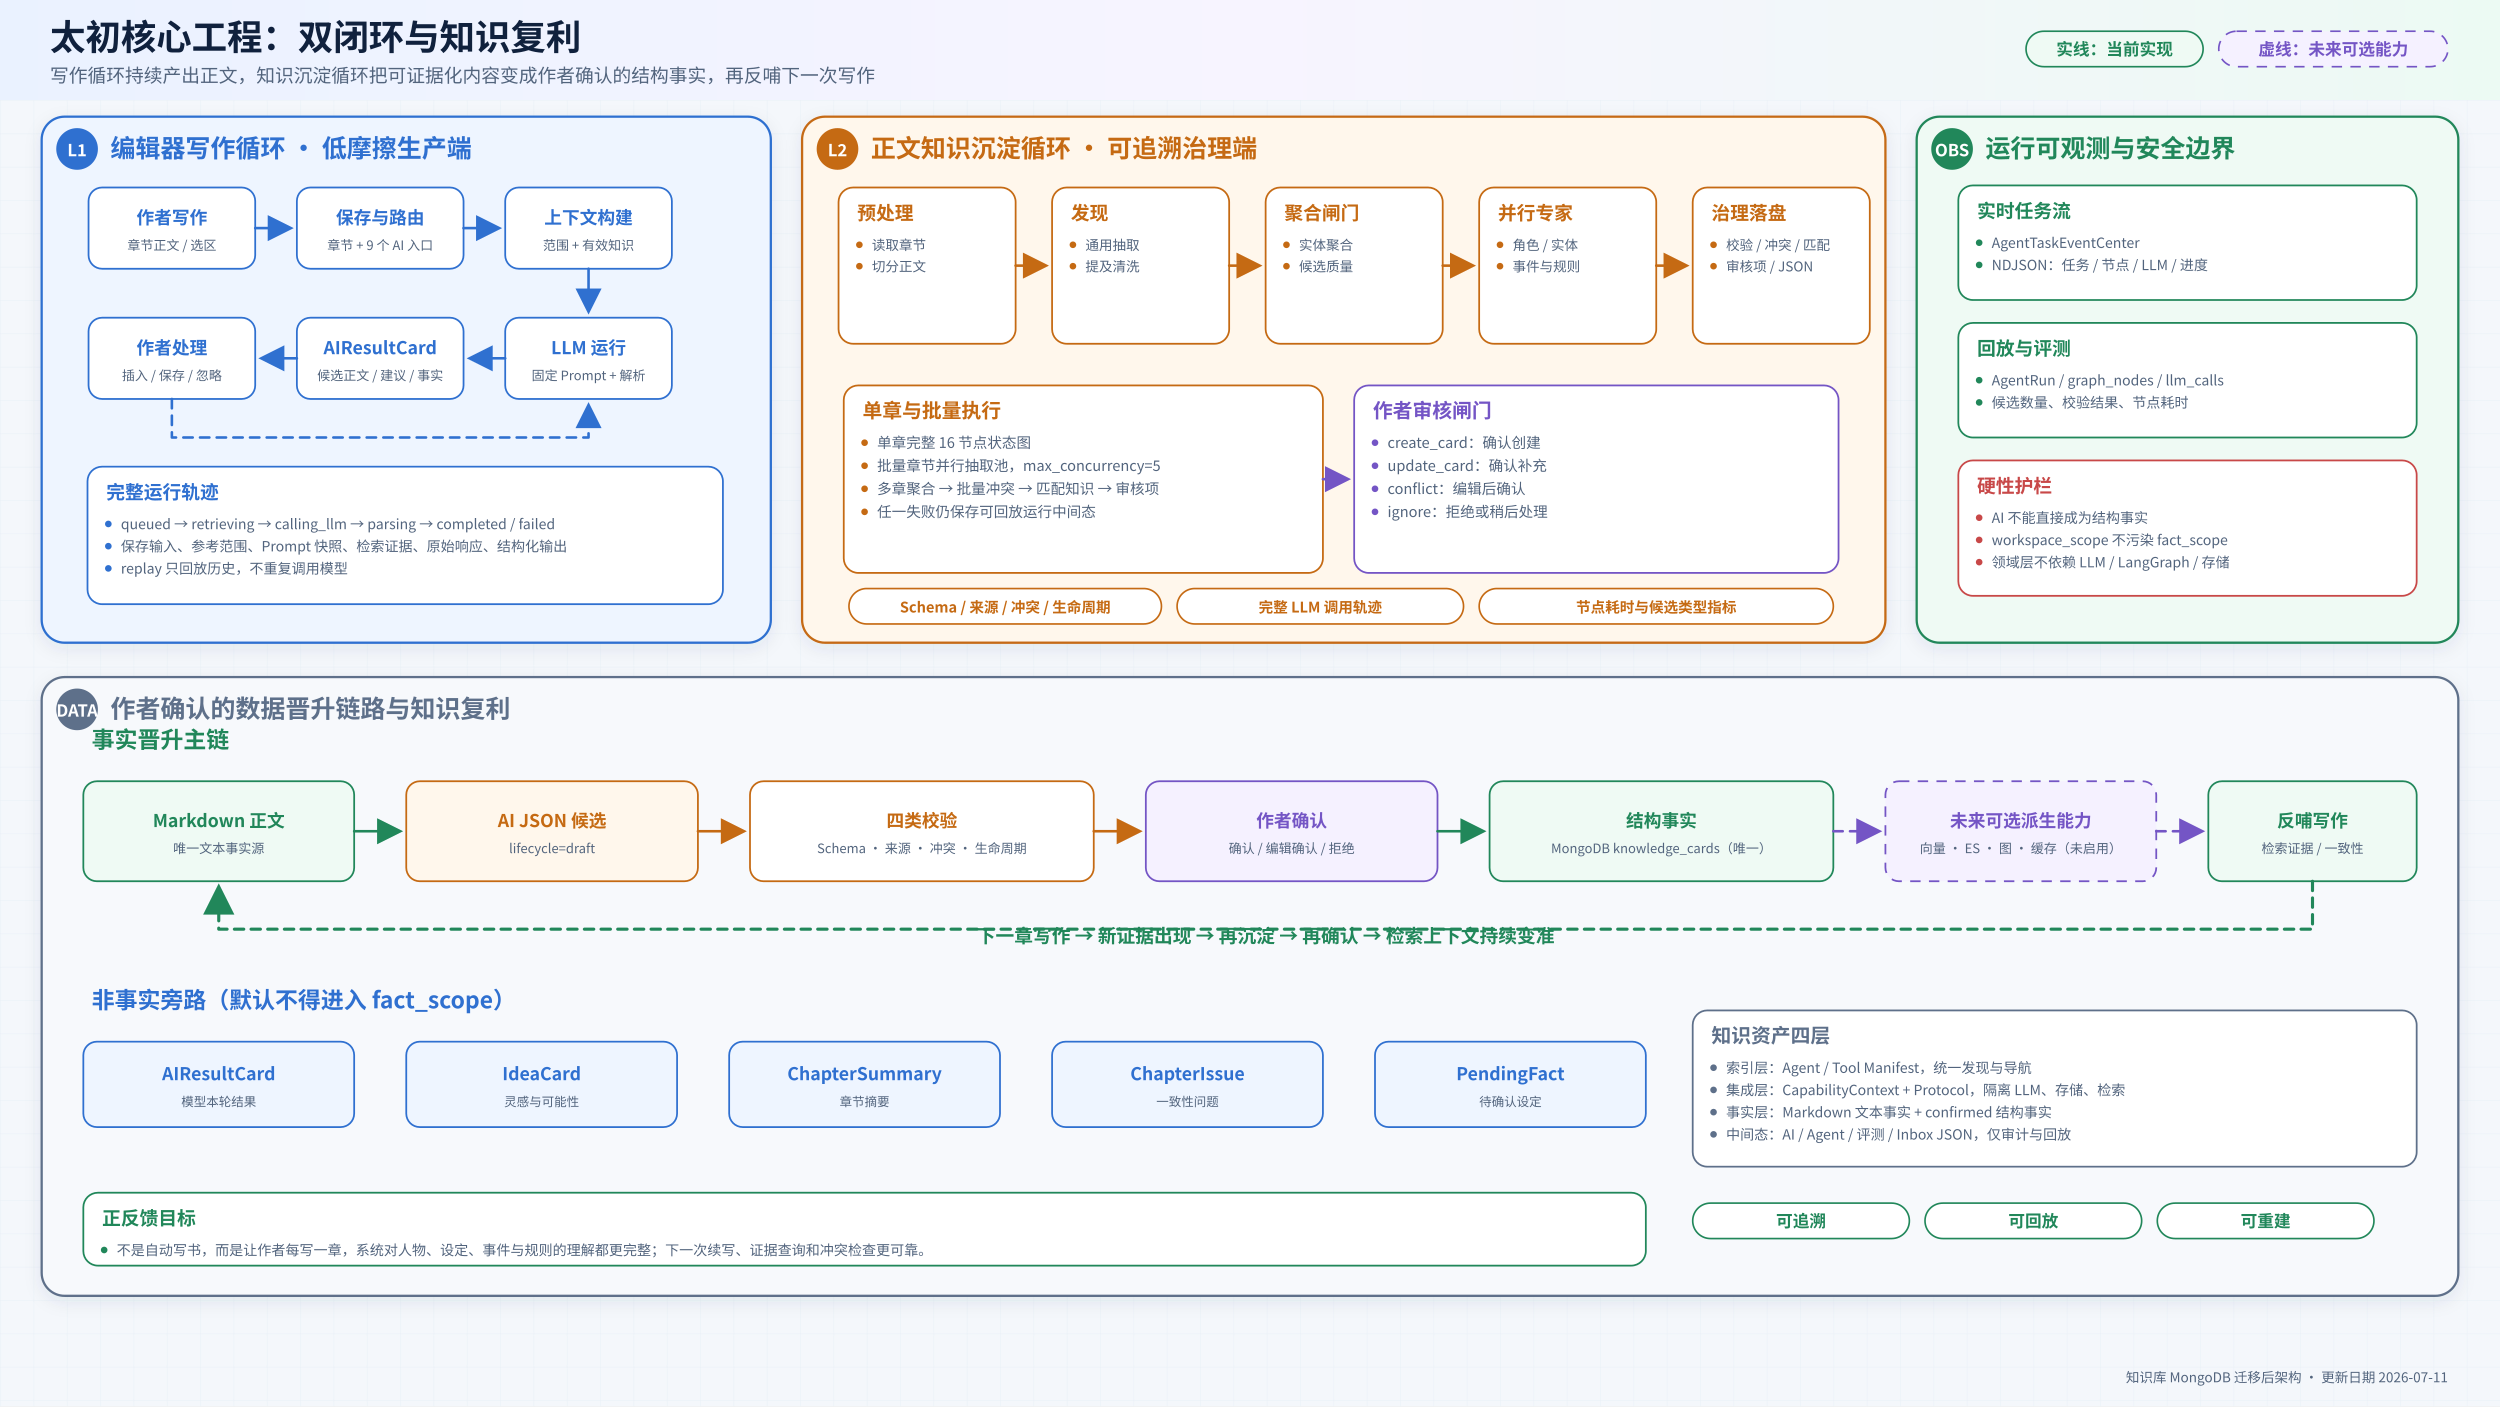
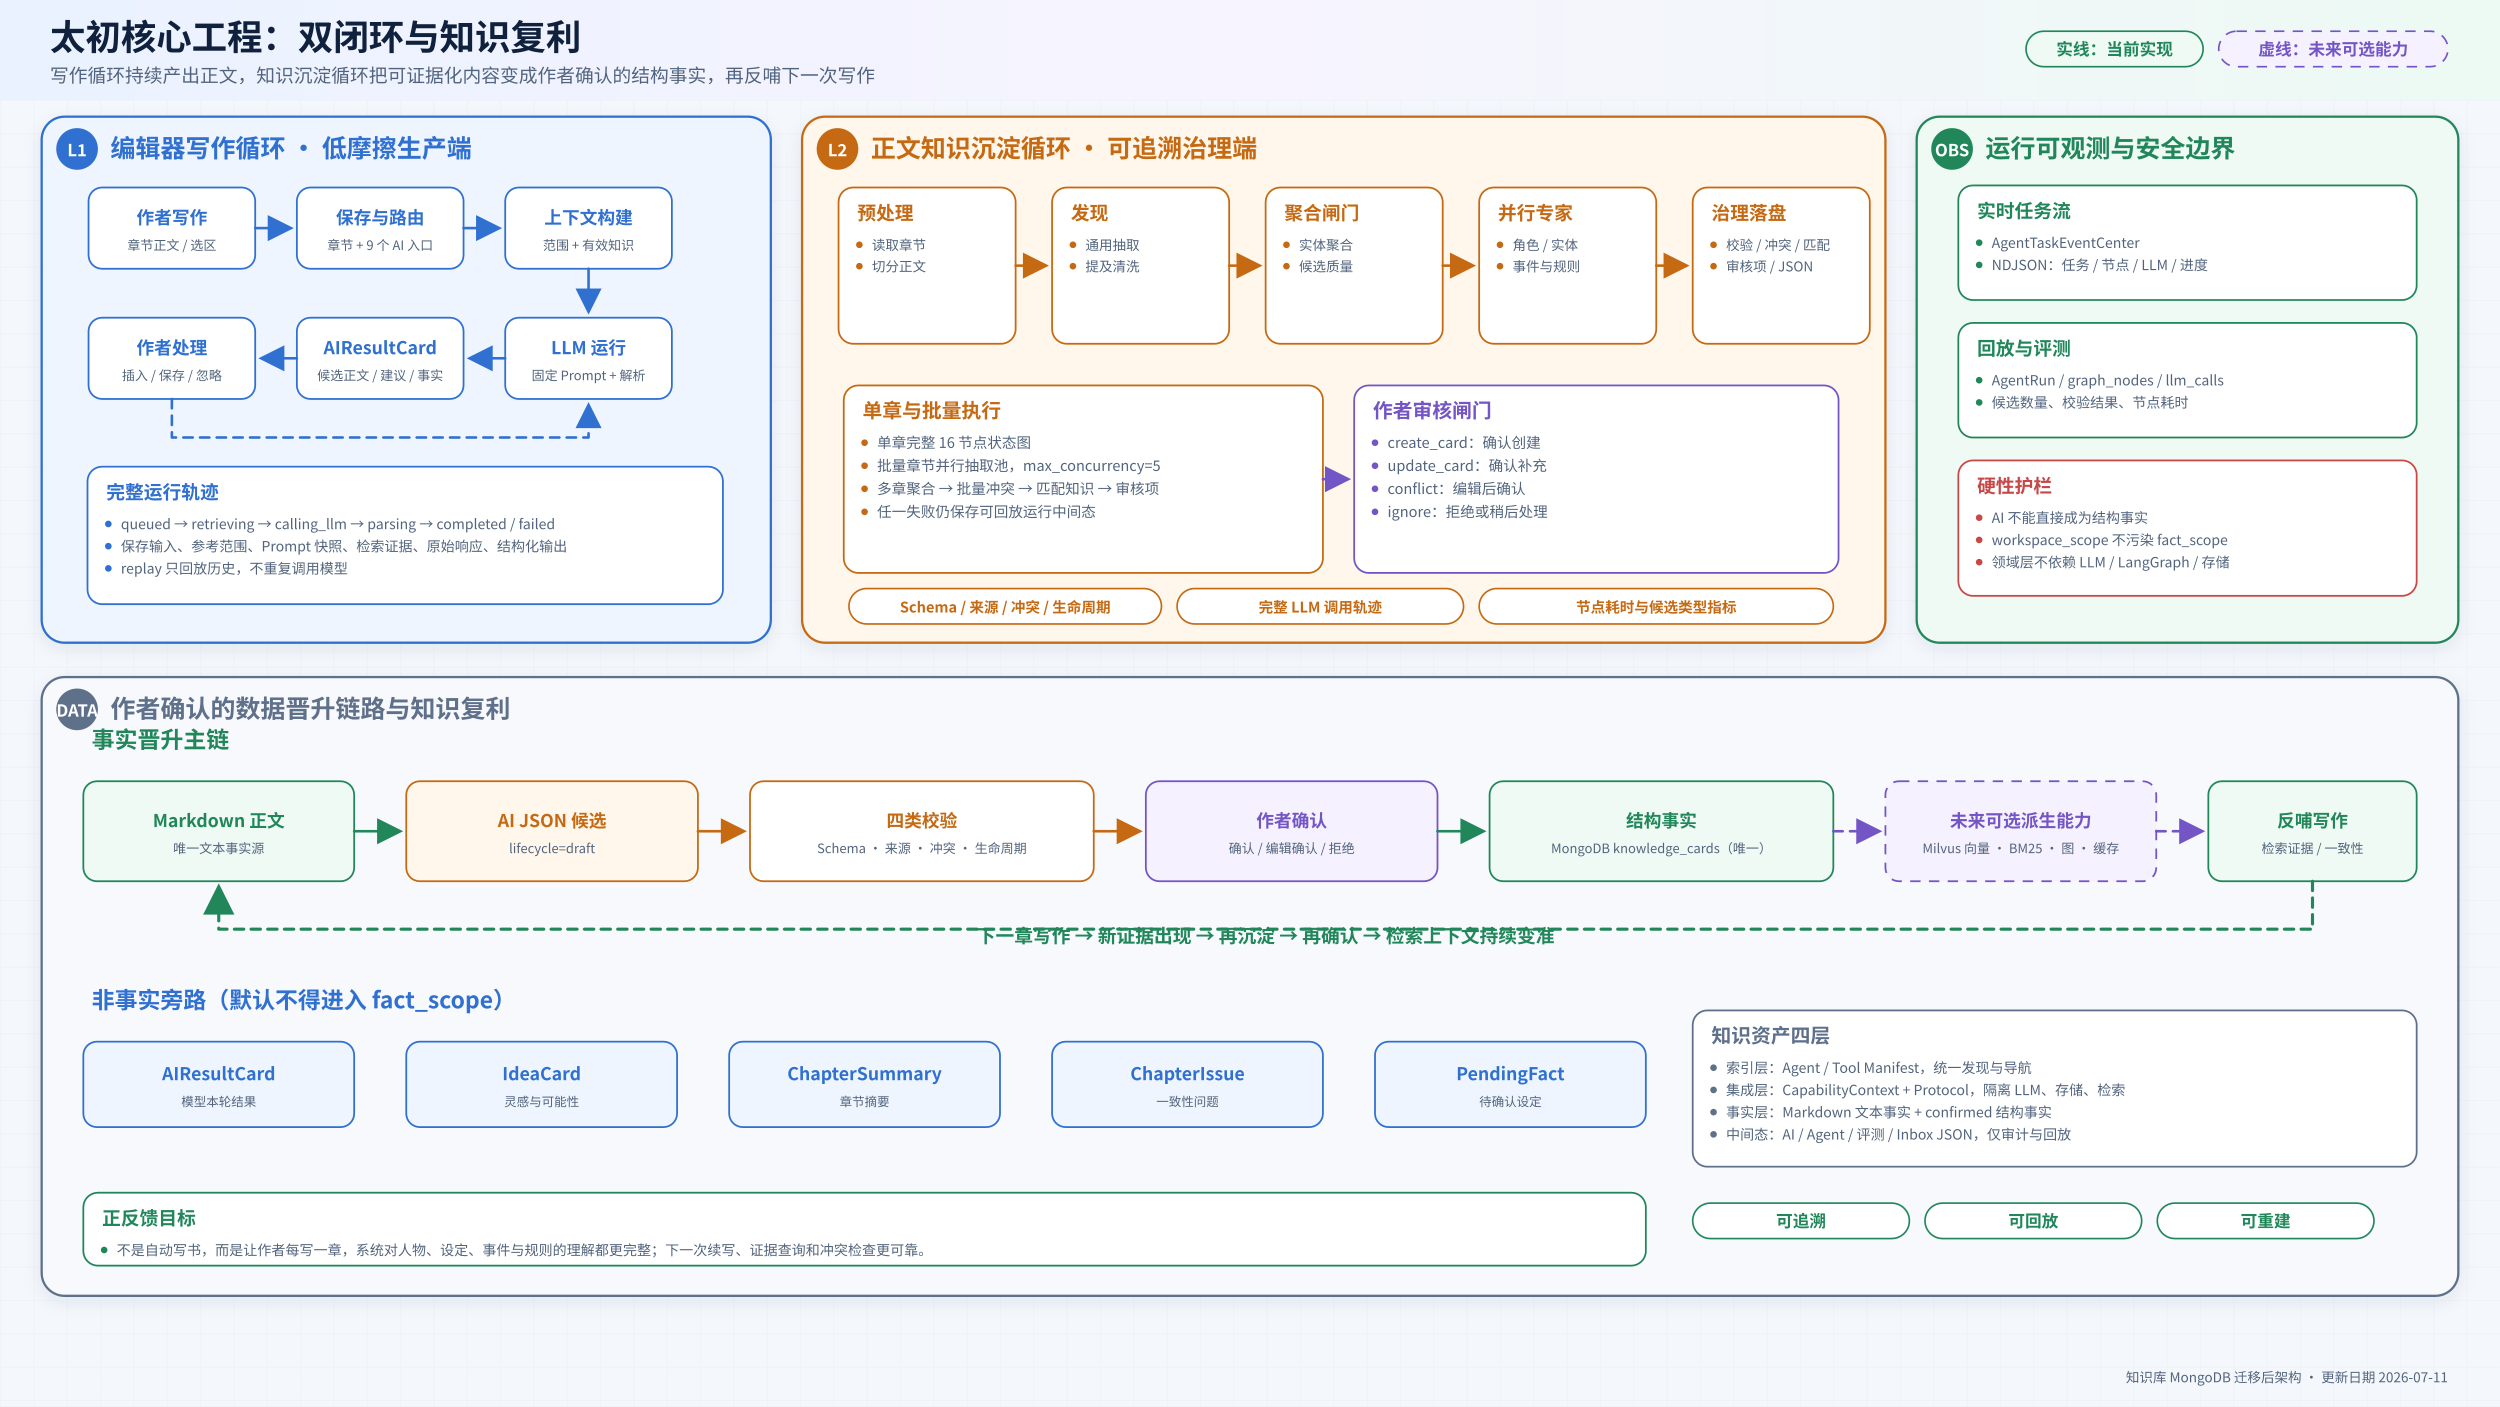
<svg xmlns="http://www.w3.org/2000/svg" width="2400" height="1350" viewBox="0 0 2400 1350">
  <defs>
    <filter id="shadow" x="-10%" y="-10%" width="120%" height="130%">
      <feDropShadow dx="0" dy="5" stdDeviation="8" flood-color="#23395D" flood-opacity="0.08" />
    </filter>
    <marker id="arrow" markerWidth="10" markerHeight="10" refX="8" refY="5" orient="auto">
      <path d="M0,0 L10,5 L0,10 z" fill="context-stroke" />
    </marker>
    <pattern id="grid" width="32" height="32" patternUnits="userSpaceOnUse">
      <path d="M32 0H0V32" fill="none" stroke="#D9E2EE" stroke-opacity="0.38" stroke-width="1" />
    </pattern>
    <linearGradient id="headerGlow" x1="0" x2="1">
      <stop offset="0" stop-color="#EAF2FF" />
      <stop offset="0.5" stop-color="#F7F4FF" />
      <stop offset="1" stop-color="#ECFAF3" />
    </linearGradient>
  </defs>
  <rect width="2400" height="1350" fill="#F4F7FB" />
  <rect width="2400" height="1350" fill="url(#grid)" />
  <rect x="0" y="0" width="2400" height="96" fill="url(#headerGlow)" />
  <text x="48" y="48" font-family="Microsoft YaHei, Noto Sans CJK SC, PingFang SC, sans-serif" font-size="34" font-weight="800" fill="#10213D" text-anchor="start" opacity="1.0">
    <tspan x="48" dy="0">太初核心工程：双闭环与知识复利</tspan>
  </text>
  <text x="48" y="79" font-family="Microsoft YaHei, Noto Sans CJK SC, PingFang SC, sans-serif" font-size="18" font-weight="400" fill="#52647D" text-anchor="start" opacity="1.0">
    <tspan x="48" dy="0">写作循环持续产出正文，知识沉淀循环把可证据化内容变成作者确认的结构事实，再反哺下一次写作</tspan>
  </text>
  <rect x="1945" y="30" width="170" height="34" rx="17" fill="#EFFAF4" fill-opacity="1.0" stroke="#21875A" stroke-width="1.6" />
  <text x="2030.0" y="53" font-family="Microsoft YaHei, Noto Sans CJK SC, PingFang SC, sans-serif" font-size="16" font-weight="600" fill="#21875A" text-anchor="middle" opacity="1.0">
    <tspan x="2030.0" dy="0">实线：当前实现</tspan>
  </text>
  <rect x="2130" y="30" width="220" height="34" rx="17" fill="#F5F1FF" fill-opacity="1.0" stroke="#7455C5" stroke-width="1.6" stroke-dasharray="10 8" />
  <text x="2240.0" y="53" font-family="Microsoft YaHei, Noto Sans CJK SC, PingFang SC, sans-serif" font-size="16" font-weight="600" fill="#7455C5" text-anchor="middle" opacity="1.0">
    <tspan x="2240.0" dy="0">虚线：未来可选能力</tspan>
  </text>
  <rect x="40" y="112" width="700" height="505" rx="22" fill="#EEF5FF" fill-opacity="1.0" stroke="#2F70D0" stroke-width="2.2" filter="url(#shadow)" />
  <circle cx="74" cy="143" r="20" fill="#2F70D0" stroke="none" stroke-width="0" />
  <text x="74" y="150" font-family="Microsoft YaHei, Noto Sans CJK SC, PingFang SC, sans-serif" font-size="16" font-weight="700" fill="#FFFFFF" text-anchor="middle" opacity="1.0">
    <tspan x="74" dy="0">L1</tspan>
  </text>
  <text x="106" y="151" font-family="Microsoft YaHei, Noto Sans CJK SC, PingFang SC, sans-serif" font-size="24" font-weight="700" fill="#2F70D0" text-anchor="start" opacity="1.0">
    <tspan x="106" dy="0">编辑器写作循环 · 低摩擦生产端</tspan>
  </text>
  <rect x="85" y="180" width="160" height="78" rx="13" fill="#FFFFFF" fill-opacity="1.0" stroke="#2F70D0" stroke-width="1.7" />
  <text x="165.0" y="215.0" font-family="Microsoft YaHei, Noto Sans CJK SC, PingFang SC, sans-serif" font-size="17" font-weight="700" fill="#2F70D0" text-anchor="middle" opacity="1.0">
    <tspan x="165.0" dy="0">作者写作</tspan>
  </text>
  <text x="165.0" y="240.0" font-family="Microsoft YaHei, Noto Sans CJK SC, PingFang SC, sans-serif" font-size="12.5" font-weight="400" fill="#52647D" text-anchor="middle" opacity="1.0">
    <tspan x="165.0" dy="0">章节正文 / 选区</tspan>
  </text>
  <rect x="285" y="180" width="160" height="78" rx="13" fill="#FFFFFF" fill-opacity="1.0" stroke="#2F70D0" stroke-width="1.7" />
  <text x="365.0" y="215.0" font-family="Microsoft YaHei, Noto Sans CJK SC, PingFang SC, sans-serif" font-size="17" font-weight="700" fill="#2F70D0" text-anchor="middle" opacity="1.0">
    <tspan x="365.0" dy="0">保存与路由</tspan>
  </text>
  <text x="365.0" y="240.0" font-family="Microsoft YaHei, Noto Sans CJK SC, PingFang SC, sans-serif" font-size="12.5" font-weight="400" fill="#52647D" text-anchor="middle" opacity="1.0">
    <tspan x="365.0" dy="0">章节 + 9 个 AI 入口</tspan>
  </text>
  <rect x="485" y="180" width="160" height="78" rx="13" fill="#FFFFFF" fill-opacity="1.0" stroke="#2F70D0" stroke-width="1.7" />
  <text x="565.0" y="215.0" font-family="Microsoft YaHei, Noto Sans CJK SC, PingFang SC, sans-serif" font-size="17" font-weight="700" fill="#2F70D0" text-anchor="middle" opacity="1.0">
    <tspan x="565.0" dy="0">上下文构建</tspan>
  </text>
  <text x="565.0" y="240.0" font-family="Microsoft YaHei, Noto Sans CJK SC, PingFang SC, sans-serif" font-size="12.5" font-weight="400" fill="#52647D" text-anchor="middle" opacity="1.0">
    <tspan x="565.0" dy="0">范围 + 有效知识</tspan>
  </text>
  <rect x="485" y="305" width="160" height="78" rx="13" fill="#FFFFFF" fill-opacity="1.0" stroke="#2F70D0" stroke-width="1.7" />
  <text x="565.0" y="340.0" font-family="Microsoft YaHei, Noto Sans CJK SC, PingFang SC, sans-serif" font-size="17" font-weight="700" fill="#2F70D0" text-anchor="middle" opacity="1.0">
    <tspan x="565.0" dy="0">LLM 运行</tspan>
  </text>
  <text x="565.0" y="365.0" font-family="Microsoft YaHei, Noto Sans CJK SC, PingFang SC, sans-serif" font-size="12.5" font-weight="400" fill="#52647D" text-anchor="middle" opacity="1.0">
    <tspan x="565.0" dy="0">固定 Prompt + 解析</tspan>
  </text>
  <rect x="285" y="305" width="160" height="78" rx="13" fill="#FFFFFF" fill-opacity="1.0" stroke="#2F70D0" stroke-width="1.7" />
  <text x="365.0" y="340.0" font-family="Microsoft YaHei, Noto Sans CJK SC, PingFang SC, sans-serif" font-size="17" font-weight="700" fill="#2F70D0" text-anchor="middle" opacity="1.0">
    <tspan x="365.0" dy="0">AIResultCard</tspan>
  </text>
  <text x="365.0" y="365.0" font-family="Microsoft YaHei, Noto Sans CJK SC, PingFang SC, sans-serif" font-size="12.5" font-weight="400" fill="#52647D" text-anchor="middle" opacity="1.0">
    <tspan x="365.0" dy="0">候选正文 / 建议 / 事实</tspan>
  </text>
  <rect x="85" y="305" width="160" height="78" rx="13" fill="#FFFFFF" fill-opacity="1.0" stroke="#2F70D0" stroke-width="1.7" />
  <text x="165.0" y="340.0" font-family="Microsoft YaHei, Noto Sans CJK SC, PingFang SC, sans-serif" font-size="17" font-weight="700" fill="#2F70D0" text-anchor="middle" opacity="1.0">
    <tspan x="165.0" dy="0">作者处理</tspan>
  </text>
  <text x="165.0" y="365.0" font-family="Microsoft YaHei, Noto Sans CJK SC, PingFang SC, sans-serif" font-size="12.5" font-weight="400" fill="#52647D" text-anchor="middle" opacity="1.0">
    <tspan x="165.0" dy="0">插入 / 保存 / 忽略</tspan>
  </text>
  <path d="M245 219 L277 219" fill="none" stroke="#2F70D0" stroke-width="2.5" stroke-linecap="round" opacity="1.0" marker-end="url(#arrow)" />
  <path d="M445 219 L477 219" fill="none" stroke="#2F70D0" stroke-width="2.5" stroke-linecap="round" opacity="1.0" marker-end="url(#arrow)" />
  <path d="M565 258 L565 297" fill="none" stroke="#2F70D0" stroke-width="2.5" stroke-linecap="round" opacity="1.0" marker-end="url(#arrow)" />
  <path d="M485 344 L453 344" fill="none" stroke="#2F70D0" stroke-width="2.5" stroke-linecap="round" opacity="1.0" marker-end="url(#arrow)" />
  <path d="M285 344 L253 344" fill="none" stroke="#2F70D0" stroke-width="2.5" stroke-linecap="round" opacity="1.0" marker-end="url(#arrow)" />
  <path d="M165 383 V420 H565 V391" fill="none" stroke="#2F70D0" stroke-width="2.5" stroke-linecap="round" stroke-linejoin="round" opacity="1.0" stroke-dasharray="9 7" marker-end="url(#arrow)" />
  <rect x="84" y="448" width="610" height="132" rx="14" fill="#FFFFFF" fill-opacity="1.0" stroke="#2F70D0" stroke-width="1.7" />
  <text x="102" y="479" font-family="Microsoft YaHei, Noto Sans CJK SC, PingFang SC, sans-serif" font-size="18" font-weight="700" fill="#2F70D0" text-anchor="start" opacity="1.0">
    <tspan x="102" dy="0">完整运行轨迹</tspan>
  </text>
  <circle cx="104" cy="503" r="3.2" fill="#2F70D0" stroke="none" stroke-width="0" />
  <text x="116" y="508" font-family="Microsoft YaHei, Noto Sans CJK SC, PingFang SC, sans-serif" font-size="13.5" font-weight="400" fill="#52647D" text-anchor="start" opacity="1.0">
    <tspan x="116" dy="0">queued → retrieving → calling_llm → parsing → completed / failed</tspan>
  </text>
  <circle cx="104" cy="524.33" r="3.2" fill="#2F70D0" stroke="none" stroke-width="0" />
  <text x="116" y="529.33" font-family="Microsoft YaHei, Noto Sans CJK SC, PingFang SC, sans-serif" font-size="13.5" font-weight="400" fill="#52647D" text-anchor="start" opacity="1.0">
    <tspan x="116" dy="0">保存输入、参考范围、Prompt 快照、检索证据、原始响应、结构化输出</tspan>
  </text>
  <circle cx="104" cy="545.66" r="3.2" fill="#2F70D0" stroke="none" stroke-width="0" />
  <text x="116" y="550.66" font-family="Microsoft YaHei, Noto Sans CJK SC, PingFang SC, sans-serif" font-size="13.5" font-weight="400" fill="#52647D" text-anchor="start" opacity="1.0">
    <tspan x="116" dy="0">replay 只回放历史，不重复调用模型</tspan>
  </text>
  <rect x="770" y="112" width="1040" height="505" rx="22" fill="#FFF7EC" fill-opacity="1.0" stroke="#C56A13" stroke-width="2.2" filter="url(#shadow)" />
  <circle cx="804" cy="143" r="20" fill="#C56A13" stroke="none" stroke-width="0" />
  <text x="804" y="150" font-family="Microsoft YaHei, Noto Sans CJK SC, PingFang SC, sans-serif" font-size="16" font-weight="700" fill="#FFFFFF" text-anchor="middle" opacity="1.0">
    <tspan x="804" dy="0">L2</tspan>
  </text>
  <text x="836" y="151" font-family="Microsoft YaHei, Noto Sans CJK SC, PingFang SC, sans-serif" font-size="24" font-weight="700" fill="#C56A13" text-anchor="start" opacity="1.0">
    <tspan x="836" dy="0">正文知识沉淀循环 · 可追溯治理端</tspan>
  </text>
  <rect x="805" y="180" width="170" height="150" rx="14" fill="#FFFFFF" fill-opacity="1.0" stroke="#C56A13" stroke-width="1.7" />
  <text x="823" y="211" font-family="Microsoft YaHei, Noto Sans CJK SC, PingFang SC, sans-serif" font-size="18" font-weight="700" fill="#C56A13" text-anchor="start" opacity="1.0">
    <tspan x="823" dy="0">预处理</tspan>
  </text>
  <circle cx="825" cy="235" r="3.2" fill="#C56A13" stroke="none" stroke-width="0" />
  <text x="837" y="240" font-family="Microsoft YaHei, Noto Sans CJK SC, PingFang SC, sans-serif" font-size="13" font-weight="400" fill="#52647D" text-anchor="start" opacity="1.0">
    <tspan x="837" dy="0">读取章节</tspan>
  </text>
  <circle cx="825" cy="255.54" r="3.2" fill="#C56A13" stroke="none" stroke-width="0" />
  <text x="837" y="260.54" font-family="Microsoft YaHei, Noto Sans CJK SC, PingFang SC, sans-serif" font-size="13" font-weight="400" fill="#52647D" text-anchor="start" opacity="1.0">
    <tspan x="837" dy="0">切分正文</tspan>
  </text>
  <path d="M975 255 L1002 255" fill="none" stroke="#C56A13" stroke-width="2.5" stroke-linecap="round" opacity="1.0" marker-end="url(#arrow)" />
  <rect x="1010" y="180" width="170" height="150" rx="14" fill="#FFFFFF" fill-opacity="1.0" stroke="#C56A13" stroke-width="1.7" />
  <text x="1028" y="211" font-family="Microsoft YaHei, Noto Sans CJK SC, PingFang SC, sans-serif" font-size="18" font-weight="700" fill="#C56A13" text-anchor="start" opacity="1.0">
    <tspan x="1028" dy="0">发现</tspan>
  </text>
  <circle cx="1030" cy="235" r="3.2" fill="#C56A13" stroke="none" stroke-width="0" />
  <text x="1042" y="240" font-family="Microsoft YaHei, Noto Sans CJK SC, PingFang SC, sans-serif" font-size="13" font-weight="400" fill="#52647D" text-anchor="start" opacity="1.0">
    <tspan x="1042" dy="0">通用抽取</tspan>
  </text>
  <circle cx="1030" cy="255.54" r="3.2" fill="#C56A13" stroke="none" stroke-width="0" />
  <text x="1042" y="260.54" font-family="Microsoft YaHei, Noto Sans CJK SC, PingFang SC, sans-serif" font-size="13" font-weight="400" fill="#52647D" text-anchor="start" opacity="1.0">
    <tspan x="1042" dy="0">提及清洗</tspan>
  </text>
  <path d="M1180 255 L1207 255" fill="none" stroke="#C56A13" stroke-width="2.5" stroke-linecap="round" opacity="1.0" marker-end="url(#arrow)" />
  <rect x="1215" y="180" width="170" height="150" rx="14" fill="#FFFFFF" fill-opacity="1.0" stroke="#C56A13" stroke-width="1.7" />
  <text x="1233" y="211" font-family="Microsoft YaHei, Noto Sans CJK SC, PingFang SC, sans-serif" font-size="18" font-weight="700" fill="#C56A13" text-anchor="start" opacity="1.0">
    <tspan x="1233" dy="0">聚合闸门</tspan>
  </text>
  <circle cx="1235" cy="235" r="3.2" fill="#C56A13" stroke="none" stroke-width="0" />
  <text x="1247" y="240" font-family="Microsoft YaHei, Noto Sans CJK SC, PingFang SC, sans-serif" font-size="13" font-weight="400" fill="#52647D" text-anchor="start" opacity="1.0">
    <tspan x="1247" dy="0">实体聚合</tspan>
  </text>
  <circle cx="1235" cy="255.54" r="3.2" fill="#C56A13" stroke="none" stroke-width="0" />
  <text x="1247" y="260.54" font-family="Microsoft YaHei, Noto Sans CJK SC, PingFang SC, sans-serif" font-size="13" font-weight="400" fill="#52647D" text-anchor="start" opacity="1.0">
    <tspan x="1247" dy="0">候选质量</tspan>
  </text>
  <path d="M1385 255 L1412 255" fill="none" stroke="#C56A13" stroke-width="2.5" stroke-linecap="round" opacity="1.0" marker-end="url(#arrow)" />
  <rect x="1420" y="180" width="170" height="150" rx="14" fill="#FFFFFF" fill-opacity="1.0" stroke="#C56A13" stroke-width="1.7" />
  <text x="1438" y="211" font-family="Microsoft YaHei, Noto Sans CJK SC, PingFang SC, sans-serif" font-size="18" font-weight="700" fill="#C56A13" text-anchor="start" opacity="1.0">
    <tspan x="1438" dy="0">并行专家</tspan>
  </text>
  <circle cx="1440" cy="235" r="3.2" fill="#C56A13" stroke="none" stroke-width="0" />
  <text x="1452" y="240" font-family="Microsoft YaHei, Noto Sans CJK SC, PingFang SC, sans-serif" font-size="13" font-weight="400" fill="#52647D" text-anchor="start" opacity="1.0">
    <tspan x="1452" dy="0">角色 / 实体</tspan>
  </text>
  <circle cx="1440" cy="255.54" r="3.2" fill="#C56A13" stroke="none" stroke-width="0" />
  <text x="1452" y="260.54" font-family="Microsoft YaHei, Noto Sans CJK SC, PingFang SC, sans-serif" font-size="13" font-weight="400" fill="#52647D" text-anchor="start" opacity="1.0">
    <tspan x="1452" dy="0">事件与规则</tspan>
  </text>
  <path d="M1590 255 L1617 255" fill="none" stroke="#C56A13" stroke-width="2.5" stroke-linecap="round" opacity="1.0" marker-end="url(#arrow)" />
  <rect x="1625" y="180" width="170" height="150" rx="14" fill="#FFFFFF" fill-opacity="1.0" stroke="#C56A13" stroke-width="1.7" />
  <text x="1643" y="211" font-family="Microsoft YaHei, Noto Sans CJK SC, PingFang SC, sans-serif" font-size="18" font-weight="700" fill="#C56A13" text-anchor="start" opacity="1.0">
    <tspan x="1643" dy="0">治理落盘</tspan>
  </text>
  <circle cx="1645" cy="235" r="3.2" fill="#C56A13" stroke="none" stroke-width="0" />
  <text x="1657" y="240" font-family="Microsoft YaHei, Noto Sans CJK SC, PingFang SC, sans-serif" font-size="13" font-weight="400" fill="#52647D" text-anchor="start" opacity="1.0">
    <tspan x="1657" dy="0">校验 / 冲突 / 匹配</tspan>
  </text>
  <circle cx="1645" cy="255.54" r="3.2" fill="#C56A13" stroke="none" stroke-width="0" />
  <text x="1657" y="260.54" font-family="Microsoft YaHei, Noto Sans CJK SC, PingFang SC, sans-serif" font-size="13" font-weight="400" fill="#52647D" text-anchor="start" opacity="1.0">
    <tspan x="1657" dy="0">审核项 / JSON</tspan>
  </text>
  <rect x="810" y="370" width="460" height="180" rx="14" fill="#FFFFFF" fill-opacity="1.0" stroke="#C56A13" stroke-width="1.7" />
  <text x="828" y="401" font-family="Microsoft YaHei, Noto Sans CJK SC, PingFang SC, sans-serif" font-size="19" font-weight="700" fill="#C56A13" text-anchor="start" opacity="1.0">
    <tspan x="828" dy="0">单章与批量执行</tspan>
  </text>
  <circle cx="830" cy="425" r="3.2" fill="#C56A13" stroke="none" stroke-width="0" />
  <text x="842" y="430" font-family="Microsoft YaHei, Noto Sans CJK SC, PingFang SC, sans-serif" font-size="14" font-weight="400" fill="#52647D" text-anchor="start" opacity="1.0">
    <tspan x="842" dy="0">单章完整 16 节点状态图</tspan>
  </text>
  <circle cx="830" cy="447.12" r="3.2" fill="#C56A13" stroke="none" stroke-width="0" />
  <text x="842" y="452.12" font-family="Microsoft YaHei, Noto Sans CJK SC, PingFang SC, sans-serif" font-size="14" font-weight="400" fill="#52647D" text-anchor="start" opacity="1.0">
    <tspan x="842" dy="0">批量章节并行抽取池，max_concurrency=5</tspan>
  </text>
  <circle cx="830" cy="469.24" r="3.2" fill="#C56A13" stroke="none" stroke-width="0" />
  <text x="842" y="474.24" font-family="Microsoft YaHei, Noto Sans CJK SC, PingFang SC, sans-serif" font-size="14" font-weight="400" fill="#52647D" text-anchor="start" opacity="1.0">
    <tspan x="842" dy="0">多章聚合 → 批量冲突 → 匹配知识 → 审核项</tspan>
  </text>
  <circle cx="830" cy="491.36" r="3.2" fill="#C56A13" stroke="none" stroke-width="0" />
  <text x="842" y="496.36" font-family="Microsoft YaHei, Noto Sans CJK SC, PingFang SC, sans-serif" font-size="14" font-weight="400" fill="#52647D" text-anchor="start" opacity="1.0">
    <tspan x="842" dy="0">任一失败仍保存可回放运行中间态</tspan>
  </text>
  <rect x="1300" y="370" width="465" height="180" rx="14" fill="#FFFFFF" fill-opacity="1.0" stroke="#7455C5" stroke-width="1.7" />
  <text x="1318" y="401" font-family="Microsoft YaHei, Noto Sans CJK SC, PingFang SC, sans-serif" font-size="19" font-weight="700" fill="#7455C5" text-anchor="start" opacity="1.0">
    <tspan x="1318" dy="0">作者审核闸门</tspan>
  </text>
  <circle cx="1320" cy="425" r="3.2" fill="#7455C5" stroke="none" stroke-width="0" />
  <text x="1332" y="430" font-family="Microsoft YaHei, Noto Sans CJK SC, PingFang SC, sans-serif" font-size="14" font-weight="400" fill="#52647D" text-anchor="start" opacity="1.0">
    <tspan x="1332" dy="0">create_card：确认创建</tspan>
  </text>
  <circle cx="1320" cy="447.12" r="3.2" fill="#7455C5" stroke="none" stroke-width="0" />
  <text x="1332" y="452.12" font-family="Microsoft YaHei, Noto Sans CJK SC, PingFang SC, sans-serif" font-size="14" font-weight="400" fill="#52647D" text-anchor="start" opacity="1.0">
    <tspan x="1332" dy="0">update_card：确认补充</tspan>
  </text>
  <circle cx="1320" cy="469.24" r="3.2" fill="#7455C5" stroke="none" stroke-width="0" />
  <text x="1332" y="474.24" font-family="Microsoft YaHei, Noto Sans CJK SC, PingFang SC, sans-serif" font-size="14" font-weight="400" fill="#52647D" text-anchor="start" opacity="1.0">
    <tspan x="1332" dy="0">conflict：编辑后确认</tspan>
  </text>
  <circle cx="1320" cy="491.36" r="3.2" fill="#7455C5" stroke="none" stroke-width="0" />
  <text x="1332" y="496.36" font-family="Microsoft YaHei, Noto Sans CJK SC, PingFang SC, sans-serif" font-size="14" font-weight="400" fill="#52647D" text-anchor="start" opacity="1.0">
    <tspan x="1332" dy="0">ignore：拒绝或稍后处理</tspan>
  </text>
  <path d="M1270 460 L1292 460" fill="none" stroke="#7455C5" stroke-width="2.5" stroke-linecap="round" opacity="1.0" marker-end="url(#arrow)" />
  <rect x="815" y="565" width="300" height="34" rx="17" fill="#FFFFFF" fill-opacity="1.0" stroke="#C56A13" stroke-width="1.6" />
  <text x="965.0" y="588" font-family="Microsoft YaHei, Noto Sans CJK SC, PingFang SC, sans-serif" font-size="14" font-weight="600" fill="#C56A13" text-anchor="middle" opacity="1.0">
    <tspan x="965.0" dy="0">Schema / 来源 / 冲突 / 生命周期</tspan>
  </text>
  <rect x="1130" y="565" width="275" height="34" rx="17" fill="#FFFFFF" fill-opacity="1.0" stroke="#C56A13" stroke-width="1.6" />
  <text x="1267.5" y="588" font-family="Microsoft YaHei, Noto Sans CJK SC, PingFang SC, sans-serif" font-size="14" font-weight="600" fill="#C56A13" text-anchor="middle" opacity="1.0">
    <tspan x="1267.5" dy="0">完整 LLM 调用轨迹</tspan>
  </text>
  <rect x="1420" y="565" width="340" height="34" rx="17" fill="#FFFFFF" fill-opacity="1.0" stroke="#C56A13" stroke-width="1.6" />
  <text x="1590.0" y="588" font-family="Microsoft YaHei, Noto Sans CJK SC, PingFang SC, sans-serif" font-size="14" font-weight="600" fill="#C56A13" text-anchor="middle" opacity="1.0">
    <tspan x="1590.0" dy="0">节点耗时与候选类型指标</tspan>
  </text>
  <rect x="1840" y="112" width="520" height="505" rx="22" fill="#EFFAF4" fill-opacity="1.0" stroke="#21875A" stroke-width="2.2" filter="url(#shadow)" />
  <circle cx="1874" cy="143" r="20" fill="#21875A" stroke="none" stroke-width="0" />
  <text x="1874" y="150" font-family="Microsoft YaHei, Noto Sans CJK SC, PingFang SC, sans-serif" font-size="16" font-weight="700" fill="#FFFFFF" text-anchor="middle" opacity="1.0">
    <tspan x="1874" dy="0">OBS</tspan>
  </text>
  <text x="1906" y="151" font-family="Microsoft YaHei, Noto Sans CJK SC, PingFang SC, sans-serif" font-size="24" font-weight="700" fill="#21875A" text-anchor="start" opacity="1.0">
    <tspan x="1906" dy="0">运行可观测与安全边界</tspan>
  </text>
  <rect x="1880" y="178" width="440" height="110" rx="14" fill="#FFFFFF" fill-opacity="1.0" stroke="#21875A" stroke-width="1.7" />
  <text x="1898" y="209" font-family="Microsoft YaHei, Noto Sans CJK SC, PingFang SC, sans-serif" font-size="18" font-weight="700" fill="#21875A" text-anchor="start" opacity="1.0">
    <tspan x="1898" dy="0">实时任务流</tspan>
  </text>
  <circle cx="1900" cy="233" r="3.2" fill="#21875A" stroke="none" stroke-width="0" />
  <text x="1912" y="238" font-family="Microsoft YaHei, Noto Sans CJK SC, PingFang SC, sans-serif" font-size="13.5" font-weight="400" fill="#52647D" text-anchor="start" opacity="1.0">
    <tspan x="1912" dy="0">AgentTaskEventCenter</tspan>
  </text>
  <circle cx="1900" cy="254.33" r="3.2" fill="#21875A" stroke="none" stroke-width="0" />
  <text x="1912" y="259.33" font-family="Microsoft YaHei, Noto Sans CJK SC, PingFang SC, sans-serif" font-size="13.5" font-weight="400" fill="#52647D" text-anchor="start" opacity="1.0">
    <tspan x="1912" dy="0">NDJSON：任务 / 节点 / LLM / 进度</tspan>
  </text>
  <rect x="1880" y="310" width="440" height="110" rx="14" fill="#FFFFFF" fill-opacity="1.0" stroke="#21875A" stroke-width="1.7" />
  <text x="1898" y="341" font-family="Microsoft YaHei, Noto Sans CJK SC, PingFang SC, sans-serif" font-size="18" font-weight="700" fill="#21875A" text-anchor="start" opacity="1.0">
    <tspan x="1898" dy="0">回放与评测</tspan>
  </text>
  <circle cx="1900" cy="365" r="3.2" fill="#21875A" stroke="none" stroke-width="0" />
  <text x="1912" y="370" font-family="Microsoft YaHei, Noto Sans CJK SC, PingFang SC, sans-serif" font-size="13.5" font-weight="400" fill="#52647D" text-anchor="start" opacity="1.0">
    <tspan x="1912" dy="0">AgentRun / graph_nodes / llm_calls</tspan>
  </text>
  <circle cx="1900" cy="386.33" r="3.2" fill="#21875A" stroke="none" stroke-width="0" />
  <text x="1912" y="391.33" font-family="Microsoft YaHei, Noto Sans CJK SC, PingFang SC, sans-serif" font-size="13.5" font-weight="400" fill="#52647D" text-anchor="start" opacity="1.0">
    <tspan x="1912" dy="0">候选数量、校验结果、节点耗时</tspan>
  </text>
  <rect x="1880" y="442" width="440" height="130" rx="14" fill="#FFFFFF" fill-opacity="1.0" stroke="#C84848" stroke-width="1.7" />
  <text x="1898" y="473" font-family="Microsoft YaHei, Noto Sans CJK SC, PingFang SC, sans-serif" font-size="18" font-weight="700" fill="#C84848" text-anchor="start" opacity="1.0">
    <tspan x="1898" dy="0">硬性护栏</tspan>
  </text>
  <circle cx="1900" cy="497" r="3.2" fill="#C84848" stroke="none" stroke-width="0" />
  <text x="1912" y="502" font-family="Microsoft YaHei, Noto Sans CJK SC, PingFang SC, sans-serif" font-size="13.5" font-weight="400" fill="#52647D" text-anchor="start" opacity="1.0">
    <tspan x="1912" dy="0">AI 不能直接成为结构事实</tspan>
  </text>
  <circle cx="1900" cy="518.33" r="3.2" fill="#C84848" stroke="none" stroke-width="0" />
  <text x="1912" y="523.33" font-family="Microsoft YaHei, Noto Sans CJK SC, PingFang SC, sans-serif" font-size="13.5" font-weight="400" fill="#52647D" text-anchor="start" opacity="1.0">
    <tspan x="1912" dy="0">workspace_scope 不污染 fact_scope</tspan>
  </text>
  <circle cx="1900" cy="539.66" r="3.2" fill="#C84848" stroke="none" stroke-width="0" />
  <text x="1912" y="544.66" font-family="Microsoft YaHei, Noto Sans CJK SC, PingFang SC, sans-serif" font-size="13.5" font-weight="400" fill="#52647D" text-anchor="start" opacity="1.0">
    <tspan x="1912" dy="0">领域层不依赖 LLM / LangGraph / 存储</tspan>
  </text>
  <rect x="40" y="650" width="2320" height="594" rx="22" fill="#F7F9FC" fill-opacity="1.0" stroke="#5E708A" stroke-width="2.2" filter="url(#shadow)" />
  <circle cx="74" cy="681" r="20" fill="#5E708A" stroke="none" stroke-width="0" />
  <text x="74" y="688" font-family="Microsoft YaHei, Noto Sans CJK SC, PingFang SC, sans-serif" font-size="16" font-weight="700" fill="#FFFFFF" text-anchor="middle" opacity="1.0">
    <tspan x="74" dy="0">DATA</tspan>
  </text>
  <text x="106" y="689" font-family="Microsoft YaHei, Noto Sans CJK SC, PingFang SC, sans-serif" font-size="24" font-weight="700" fill="#5E708A" text-anchor="start" opacity="1.0">
    <tspan x="106" dy="0">作者确认的数据晋升链路与知识复利</tspan>
  </text>
  <text x="88" y="718" font-family="Microsoft YaHei, Noto Sans CJK SC, PingFang SC, sans-serif" font-size="22" font-weight="700" fill="#21875A" text-anchor="start" opacity="1.0">
    <tspan x="88" dy="0">事实晋升主链</tspan>
  </text>
  <rect x="80" y="750" width="260" height="96" rx="13" fill="#EFFAF4" fill-opacity="1.0" stroke="#21875A" stroke-width="1.7" />
  <text x="210.0" y="794.0" font-family="Microsoft YaHei, Noto Sans CJK SC, PingFang SC, sans-serif" font-size="17" font-weight="700" fill="#21875A" text-anchor="middle" opacity="1.0">
    <tspan x="210.0" dy="0">Markdown 正文</tspan>
  </text>
  <text x="210.0" y="819.0" font-family="Microsoft YaHei, Noto Sans CJK SC, PingFang SC, sans-serif" font-size="12.5" font-weight="400" fill="#52647D" text-anchor="middle" opacity="1.0">
    <tspan x="210.0" dy="0">唯一文本事实源</tspan>
  </text>
  <path d="M340 798 L382 798" fill="none" stroke="#21875A" stroke-width="2.5" stroke-linecap="round" opacity="1.0" marker-end="url(#arrow)" />
  <rect x="390" y="750" width="280" height="96" rx="13" fill="#FFF7EC" fill-opacity="1.0" stroke="#C56A13" stroke-width="1.7" />
  <text x="530.0" y="794.0" font-family="Microsoft YaHei, Noto Sans CJK SC, PingFang SC, sans-serif" font-size="17" font-weight="700" fill="#C56A13" text-anchor="middle" opacity="1.0">
    <tspan x="530.0" dy="0">AI JSON 候选</tspan>
  </text>
  <text x="530.0" y="819.0" font-family="Microsoft YaHei, Noto Sans CJK SC, PingFang SC, sans-serif" font-size="12.5" font-weight="400" fill="#52647D" text-anchor="middle" opacity="1.0">
    <tspan x="530.0" dy="0">lifecycle=draft</tspan>
  </text>
  <path d="M670 798 L712 798" fill="none" stroke="#C56A13" stroke-width="2.5" stroke-linecap="round" opacity="1.0" marker-end="url(#arrow)" />
  <rect x="720" y="750" width="330" height="96" rx="13" fill="#FFFFFF" fill-opacity="1.0" stroke="#C56A13" stroke-width="1.7" />
  <text x="885.0" y="794.0" font-family="Microsoft YaHei, Noto Sans CJK SC, PingFang SC, sans-serif" font-size="17" font-weight="700" fill="#C56A13" text-anchor="middle" opacity="1.0">
    <tspan x="885.0" dy="0">四类校验</tspan>
  </text>
  <text x="885.0" y="819.0" font-family="Microsoft YaHei, Noto Sans CJK SC, PingFang SC, sans-serif" font-size="12.5" font-weight="400" fill="#52647D" text-anchor="middle" opacity="1.0">
    <tspan x="885.0" dy="0">Schema · 来源 · 冲突 · 生命周期</tspan>
  </text>
  <path d="M1050 798 L1092 798" fill="none" stroke="#C56A13" stroke-width="2.5" stroke-linecap="round" opacity="1.0" marker-end="url(#arrow)" />
  <rect x="1100" y="750" width="280" height="96" rx="13" fill="#F5F1FF" fill-opacity="1.0" stroke="#7455C5" stroke-width="1.7" />
  <text x="1240.0" y="794.0" font-family="Microsoft YaHei, Noto Sans CJK SC, PingFang SC, sans-serif" font-size="17" font-weight="700" fill="#7455C5" text-anchor="middle" opacity="1.0">
    <tspan x="1240.0" dy="0">作者确认</tspan>
  </text>
  <text x="1240.0" y="819.0" font-family="Microsoft YaHei, Noto Sans CJK SC, PingFang SC, sans-serif" font-size="12.5" font-weight="400" fill="#52647D" text-anchor="middle" opacity="1.0">
    <tspan x="1240.0" dy="0">确认 / 编辑确认 / 拒绝</tspan>
  </text>
  <path d="M1380 798 L1422 798" fill="none" stroke="#21875A" stroke-width="2.5" stroke-linecap="round" opacity="1.0" marker-end="url(#arrow)" />
  <rect x="1430" y="750" width="330" height="96" rx="13" fill="#EFFAF4" fill-opacity="1.0" stroke="#21875A" stroke-width="1.7" />
  <text x="1595.0" y="794.0" font-family="Microsoft YaHei, Noto Sans CJK SC, PingFang SC, sans-serif" font-size="17" font-weight="700" fill="#21875A" text-anchor="middle" opacity="1.0">
    <tspan x="1595.0" dy="0">结构事实</tspan>
  </text>
  <text x="1595.0" y="819.0" font-family="Microsoft YaHei, Noto Sans CJK SC, PingFang SC, sans-serif" font-size="12.5" font-weight="400" fill="#52647D" text-anchor="middle" opacity="1.0">
    <tspan x="1595.0" dy="0">MongoDB knowledge_cards（唯一）</tspan>
  </text>
  <path d="M1760 798 L1802 798" fill="none" stroke="#7455C5" stroke-width="2.5" stroke-linecap="round" opacity="1.0" stroke-dasharray="9 7" marker-end="url(#arrow)" />
  <rect x="1810" y="750" width="260" height="96" rx="13" fill="#F5F1FF" fill-opacity="1.0" stroke="#7455C5" stroke-width="1.7" stroke-dasharray="10 8" />
  <text x="1940.0" y="794.0" font-family="Microsoft YaHei, Noto Sans CJK SC, PingFang SC, sans-serif" font-size="17" font-weight="700" fill="#7455C5" text-anchor="middle" opacity="1.0">
    <tspan x="1940.0" dy="0">未来可选派生能力</tspan>
  </text>
  <text x="1940.0" y="819.0" font-family="Microsoft YaHei, Noto Sans CJK SC, PingFang SC, sans-serif" font-size="12.5" font-weight="400" fill="#52647D" text-anchor="middle" opacity="1.0">
-     <tspan x="1940.0" dy="0">向量 · ES · 图 · 缓存（未启用）</tspan>
+     <tspan x="1940.0" dy="0">Milvus 向量 · BM25 · 图 · 缓存</tspan>
  </text>
  <path d="M2070 798 L2112 798" fill="none" stroke="#7455C5" stroke-width="2.5" stroke-linecap="round" opacity="1.0" stroke-dasharray="9 7" marker-end="url(#arrow)" />
  <rect x="2120" y="750" width="200" height="96" rx="13" fill="#EFFAF4" fill-opacity="1.0" stroke="#21875A" stroke-width="1.7" />
  <text x="2220.0" y="794.0" font-family="Microsoft YaHei, Noto Sans CJK SC, PingFang SC, sans-serif" font-size="17" font-weight="700" fill="#21875A" text-anchor="middle" opacity="1.0">
    <tspan x="2220.0" dy="0">反哺写作</tspan>
  </text>
  <text x="2220.0" y="819.0" font-family="Microsoft YaHei, Noto Sans CJK SC, PingFang SC, sans-serif" font-size="12.5" font-weight="400" fill="#52647D" text-anchor="middle" opacity="1.0">
    <tspan x="2220.0" dy="0">检索证据 / 一致性</tspan>
  </text>
  <path d="M2220 846 V892 H210 V854" fill="none" stroke="#21875A" stroke-width="3" stroke-linecap="round" stroke-linejoin="round" opacity="1.0" stroke-dasharray="9 7" marker-end="url(#arrow)" />
  <text x="1215" y="905" font-family="Microsoft YaHei, Noto Sans CJK SC, PingFang SC, sans-serif" font-size="18" font-weight="700" fill="#21875A" text-anchor="middle" opacity="1.0">
    <tspan x="1215" dy="0">下一章写作 → 新证据出现 → 再沉淀 → 再确认 → 检索上下文持续变准</tspan>
  </text>
  <text x="88" y="968" font-family="Microsoft YaHei, Noto Sans CJK SC, PingFang SC, sans-serif" font-size="22" font-weight="700" fill="#2F70D0" text-anchor="start" opacity="1.0">
    <tspan x="88" dy="0">非事实旁路（默认不得进入 fact_scope）</tspan>
  </text>
  <rect x="80" y="1000" width="260" height="82" rx="13" fill="#EEF5FF" fill-opacity="1.0" stroke="#2F70D0" stroke-width="1.7" />
  <text x="210.0" y="1037.0" font-family="Microsoft YaHei, Noto Sans CJK SC, PingFang SC, sans-serif" font-size="17" font-weight="700" fill="#2F70D0" text-anchor="middle" opacity="1.0">
    <tspan x="210.0" dy="0">AIResultCard</tspan>
  </text>
  <text x="210.0" y="1062.0" font-family="Microsoft YaHei, Noto Sans CJK SC, PingFang SC, sans-serif" font-size="12" font-weight="400" fill="#52647D" text-anchor="middle" opacity="1.0">
    <tspan x="210.0" dy="0">模型本轮结果</tspan>
  </text>
  <rect x="390" y="1000" width="260" height="82" rx="13" fill="#EEF5FF" fill-opacity="1.0" stroke="#2F70D0" stroke-width="1.7" />
  <text x="520.0" y="1037.0" font-family="Microsoft YaHei, Noto Sans CJK SC, PingFang SC, sans-serif" font-size="17" font-weight="700" fill="#2F70D0" text-anchor="middle" opacity="1.0">
    <tspan x="520.0" dy="0">IdeaCard</tspan>
  </text>
  <text x="520.0" y="1062.0" font-family="Microsoft YaHei, Noto Sans CJK SC, PingFang SC, sans-serif" font-size="12" font-weight="400" fill="#52647D" text-anchor="middle" opacity="1.0">
    <tspan x="520.0" dy="0">灵感与可能性</tspan>
  </text>
  <rect x="700" y="1000" width="260" height="82" rx="13" fill="#EEF5FF" fill-opacity="1.0" stroke="#2F70D0" stroke-width="1.7" />
  <text x="830.0" y="1037.0" font-family="Microsoft YaHei, Noto Sans CJK SC, PingFang SC, sans-serif" font-size="17" font-weight="700" fill="#2F70D0" text-anchor="middle" opacity="1.0">
    <tspan x="830.0" dy="0">ChapterSummary</tspan>
  </text>
  <text x="830.0" y="1062.0" font-family="Microsoft YaHei, Noto Sans CJK SC, PingFang SC, sans-serif" font-size="12" font-weight="400" fill="#52647D" text-anchor="middle" opacity="1.0">
    <tspan x="830.0" dy="0">章节摘要</tspan>
  </text>
  <rect x="1010" y="1000" width="260" height="82" rx="13" fill="#EEF5FF" fill-opacity="1.0" stroke="#2F70D0" stroke-width="1.7" />
  <text x="1140.0" y="1037.0" font-family="Microsoft YaHei, Noto Sans CJK SC, PingFang SC, sans-serif" font-size="17" font-weight="700" fill="#2F70D0" text-anchor="middle" opacity="1.0">
    <tspan x="1140.0" dy="0">ChapterIssue</tspan>
  </text>
  <text x="1140.0" y="1062.0" font-family="Microsoft YaHei, Noto Sans CJK SC, PingFang SC, sans-serif" font-size="12" font-weight="400" fill="#52647D" text-anchor="middle" opacity="1.0">
    <tspan x="1140.0" dy="0">一致性问题</tspan>
  </text>
  <rect x="1320" y="1000" width="260" height="82" rx="13" fill="#EEF5FF" fill-opacity="1.0" stroke="#2F70D0" stroke-width="1.7" />
  <text x="1450.0" y="1037.0" font-family="Microsoft YaHei, Noto Sans CJK SC, PingFang SC, sans-serif" font-size="17" font-weight="700" fill="#2F70D0" text-anchor="middle" opacity="1.0">
    <tspan x="1450.0" dy="0">PendingFact</tspan>
  </text>
  <text x="1450.0" y="1062.0" font-family="Microsoft YaHei, Noto Sans CJK SC, PingFang SC, sans-serif" font-size="12" font-weight="400" fill="#52647D" text-anchor="middle" opacity="1.0">
    <tspan x="1450.0" dy="0">待确认设定</tspan>
  </text>
  <rect x="1625" y="970" width="695" height="150" rx="14" fill="#FFFFFF" fill-opacity="1.0" stroke="#5E708A" stroke-width="1.7" />
  <text x="1643" y="1001" font-family="Microsoft YaHei, Noto Sans CJK SC, PingFang SC, sans-serif" font-size="19" font-weight="700" fill="#5E708A" text-anchor="start" opacity="1.0">
    <tspan x="1643" dy="0">知识资产四层</tspan>
  </text>
  <circle cx="1645" cy="1025" r="3.2" fill="#5E708A" stroke="none" stroke-width="0" />
  <text x="1657" y="1030" font-family="Microsoft YaHei, Noto Sans CJK SC, PingFang SC, sans-serif" font-size="13.5" font-weight="400" fill="#52647D" text-anchor="start" opacity="1.0">
    <tspan x="1657" dy="0">索引层：Agent / Tool Manifest，统一发现与导航</tspan>
  </text>
  <circle cx="1645" cy="1046.33" r="3.2" fill="#5E708A" stroke="none" stroke-width="0" />
  <text x="1657" y="1051.33" font-family="Microsoft YaHei, Noto Sans CJK SC, PingFang SC, sans-serif" font-size="13.5" font-weight="400" fill="#52647D" text-anchor="start" opacity="1.0">
    <tspan x="1657" dy="0">集成层：CapabilityContext + Protocol，隔离 LLM、存储、检索</tspan>
  </text>
  <circle cx="1645" cy="1067.66" r="3.2" fill="#5E708A" stroke="none" stroke-width="0" />
  <text x="1657" y="1072.66" font-family="Microsoft YaHei, Noto Sans CJK SC, PingFang SC, sans-serif" font-size="13.5" font-weight="400" fill="#52647D" text-anchor="start" opacity="1.0">
    <tspan x="1657" dy="0">事实层：Markdown 文本事实 + confirmed 结构事实</tspan>
  </text>
  <circle cx="1645" cy="1088.99" r="3.2" fill="#5E708A" stroke="none" stroke-width="0" />
  <text x="1657" y="1093.99" font-family="Microsoft YaHei, Noto Sans CJK SC, PingFang SC, sans-serif" font-size="13.5" font-weight="400" fill="#52647D" text-anchor="start" opacity="1.0">
    <tspan x="1657" dy="0">中间态：AI / Agent / 评测 / Inbox JSON，仅审计与回放</tspan>
  </text>
  <rect x="80" y="1145" width="1500" height="70" rx="14" fill="#FFFFFF" fill-opacity="1.0" stroke="#21875A" stroke-width="1.7" />
  <text x="98" y="1176" font-family="Microsoft YaHei, Noto Sans CJK SC, PingFang SC, sans-serif" font-size="18" font-weight="700" fill="#21875A" text-anchor="start" opacity="1.0">
    <tspan x="98" dy="0">正反馈目标</tspan>
  </text>
  <circle cx="100" cy="1200" r="3.2" fill="#21875A" stroke="none" stroke-width="0" />
  <text x="112" y="1205" font-family="Microsoft YaHei, Noto Sans CJK SC, PingFang SC, sans-serif" font-size="13.5" font-weight="400" fill="#52647D" text-anchor="start" opacity="1.0">
    <tspan x="112" dy="0">不是自动写书，而是让作者每写一章，系统对人物、设定、事件与规则的理解都更完整；下一次续写、证据查询和冲突检查更可靠。</tspan>
  </text>
  <rect x="1625" y="1155" width="208" height="34" rx="17" fill="#FFFFFF" fill-opacity="1.0" stroke="#21875A" stroke-width="1.6" />
  <text x="1729.0" y="1178" font-family="Microsoft YaHei, Noto Sans CJK SC, PingFang SC, sans-serif" font-size="16" font-weight="600" fill="#21875A" text-anchor="middle" opacity="1.0">
    <tspan x="1729.0" dy="0">可追溯</tspan>
  </text>
  <rect x="1848" y="1155" width="208" height="34" rx="17" fill="#FFFFFF" fill-opacity="1.0" stroke="#21875A" stroke-width="1.6" />
  <text x="1952.0" y="1178" font-family="Microsoft YaHei, Noto Sans CJK SC, PingFang SC, sans-serif" font-size="16" font-weight="600" fill="#21875A" text-anchor="middle" opacity="1.0">
    <tspan x="1952.0" dy="0">可回放</tspan>
  </text>
  <rect x="2071" y="1155" width="208" height="34" rx="17" fill="#FFFFFF" fill-opacity="1.0" stroke="#21875A" stroke-width="1.6" />
  <text x="2175.0" y="1178" font-family="Microsoft YaHei, Noto Sans CJK SC, PingFang SC, sans-serif" font-size="16" font-weight="600" fill="#21875A" text-anchor="middle" opacity="1.0">
    <tspan x="2175.0" dy="0">可重建</tspan>
  </text>
  <text x="2350" y="1327" font-family="Microsoft YaHei, Noto Sans CJK SC, PingFang SC, sans-serif" font-size="13" font-weight="400" fill="#52647D" text-anchor="end" opacity="1.0">
    <tspan x="2350" dy="0">知识库 MongoDB 迁移后架构 · 更新日期 2026-07-11</tspan>
  </text>
</svg>
